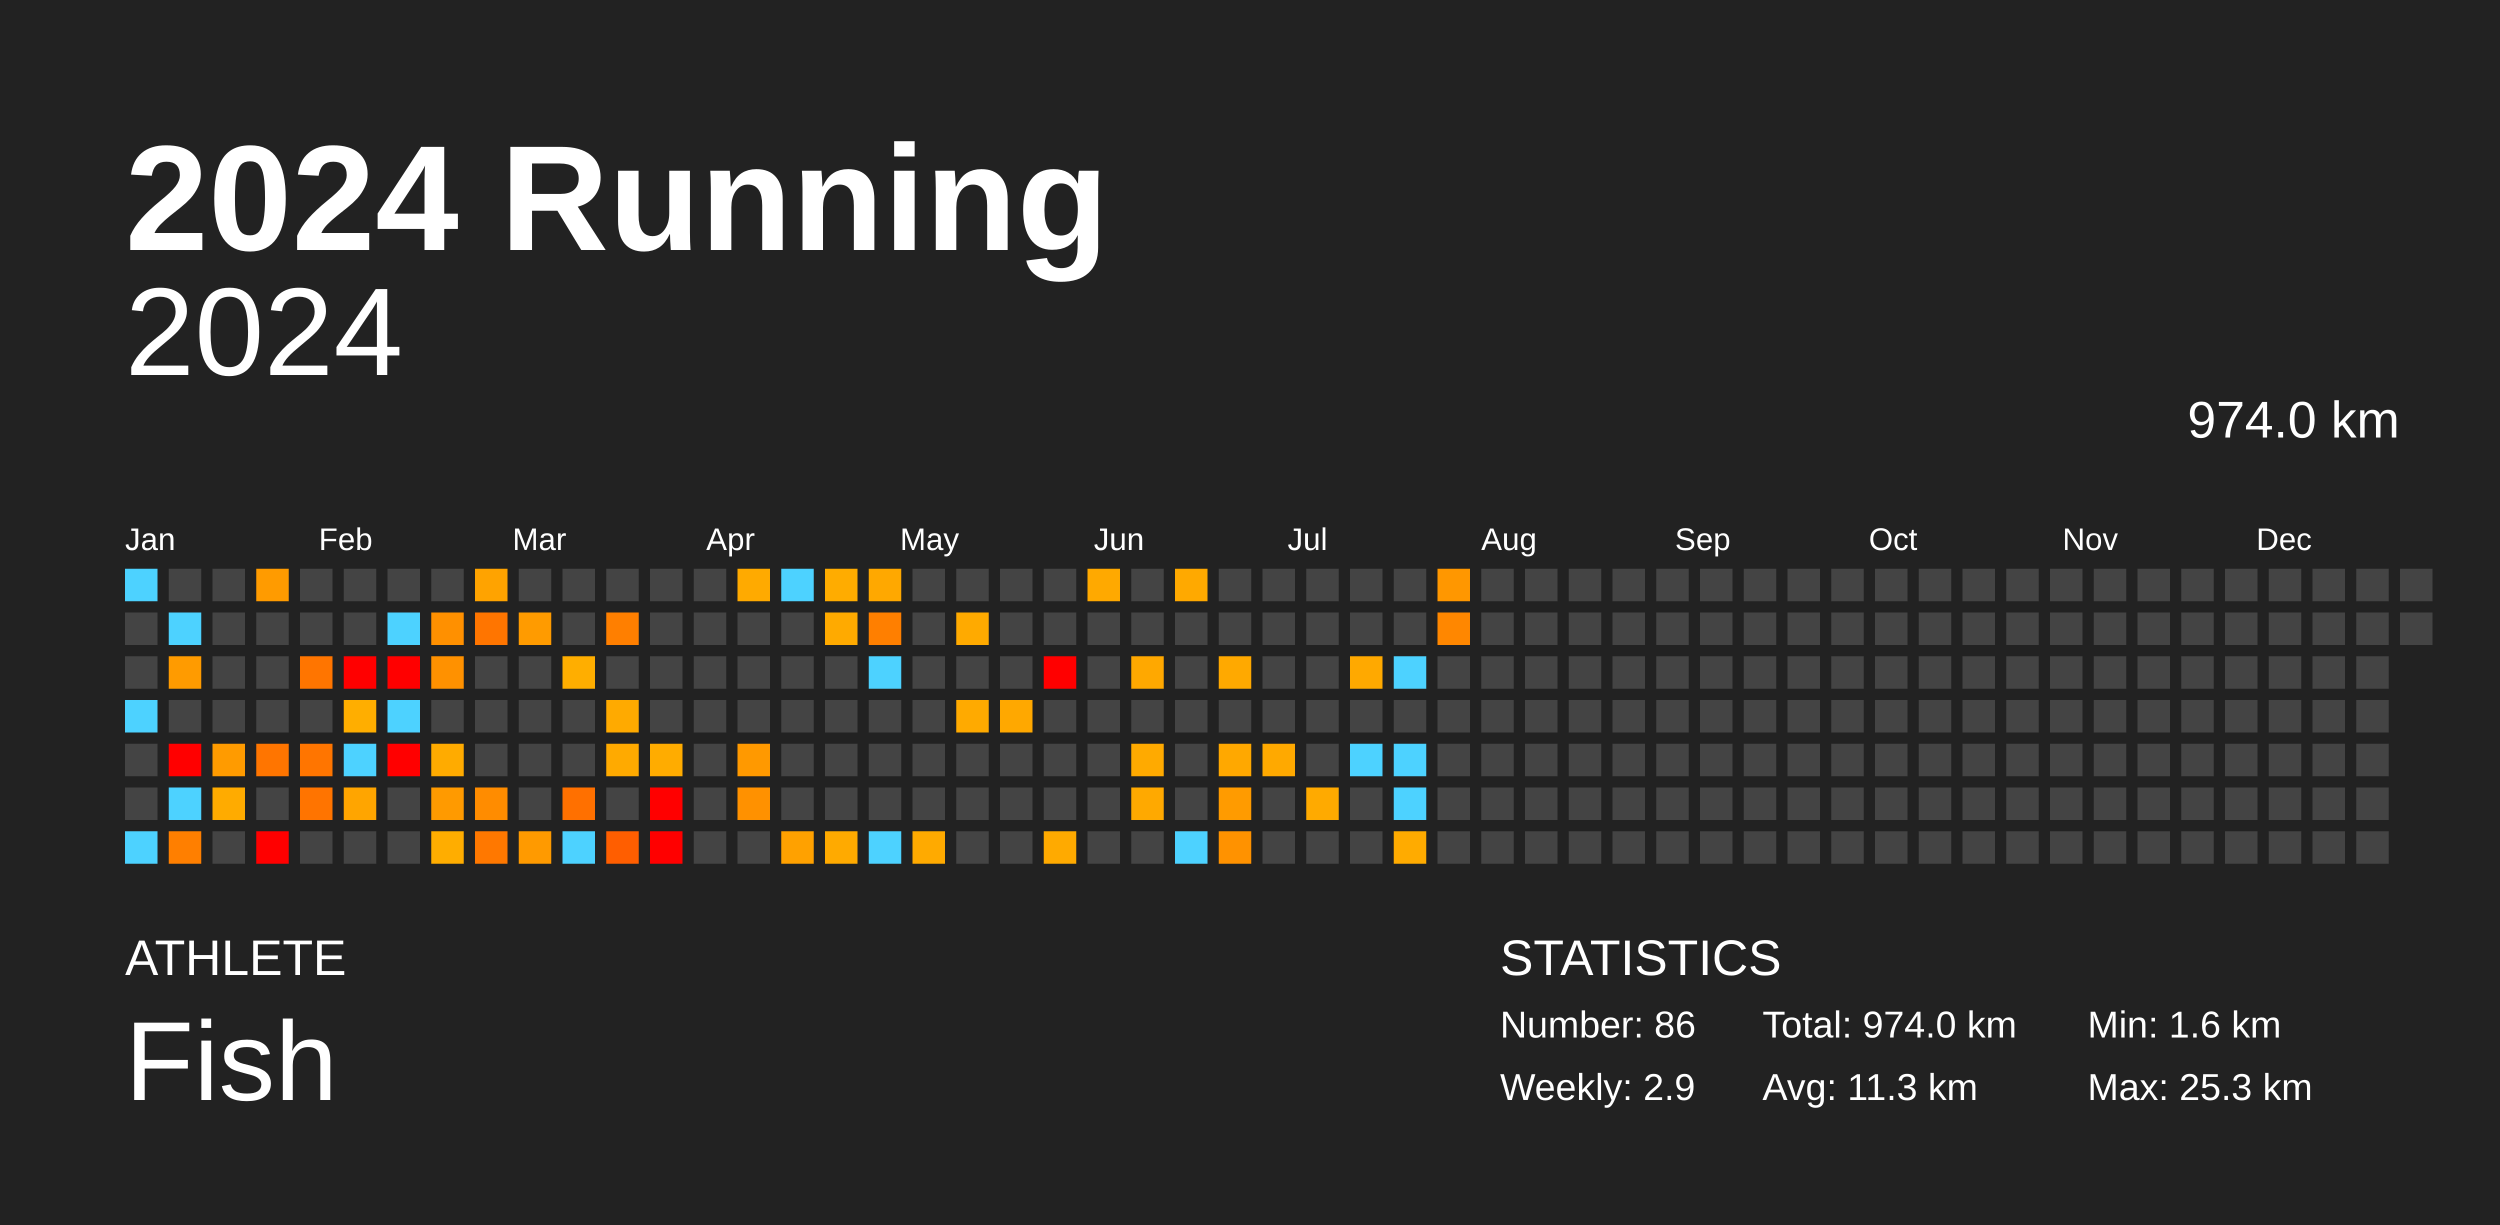
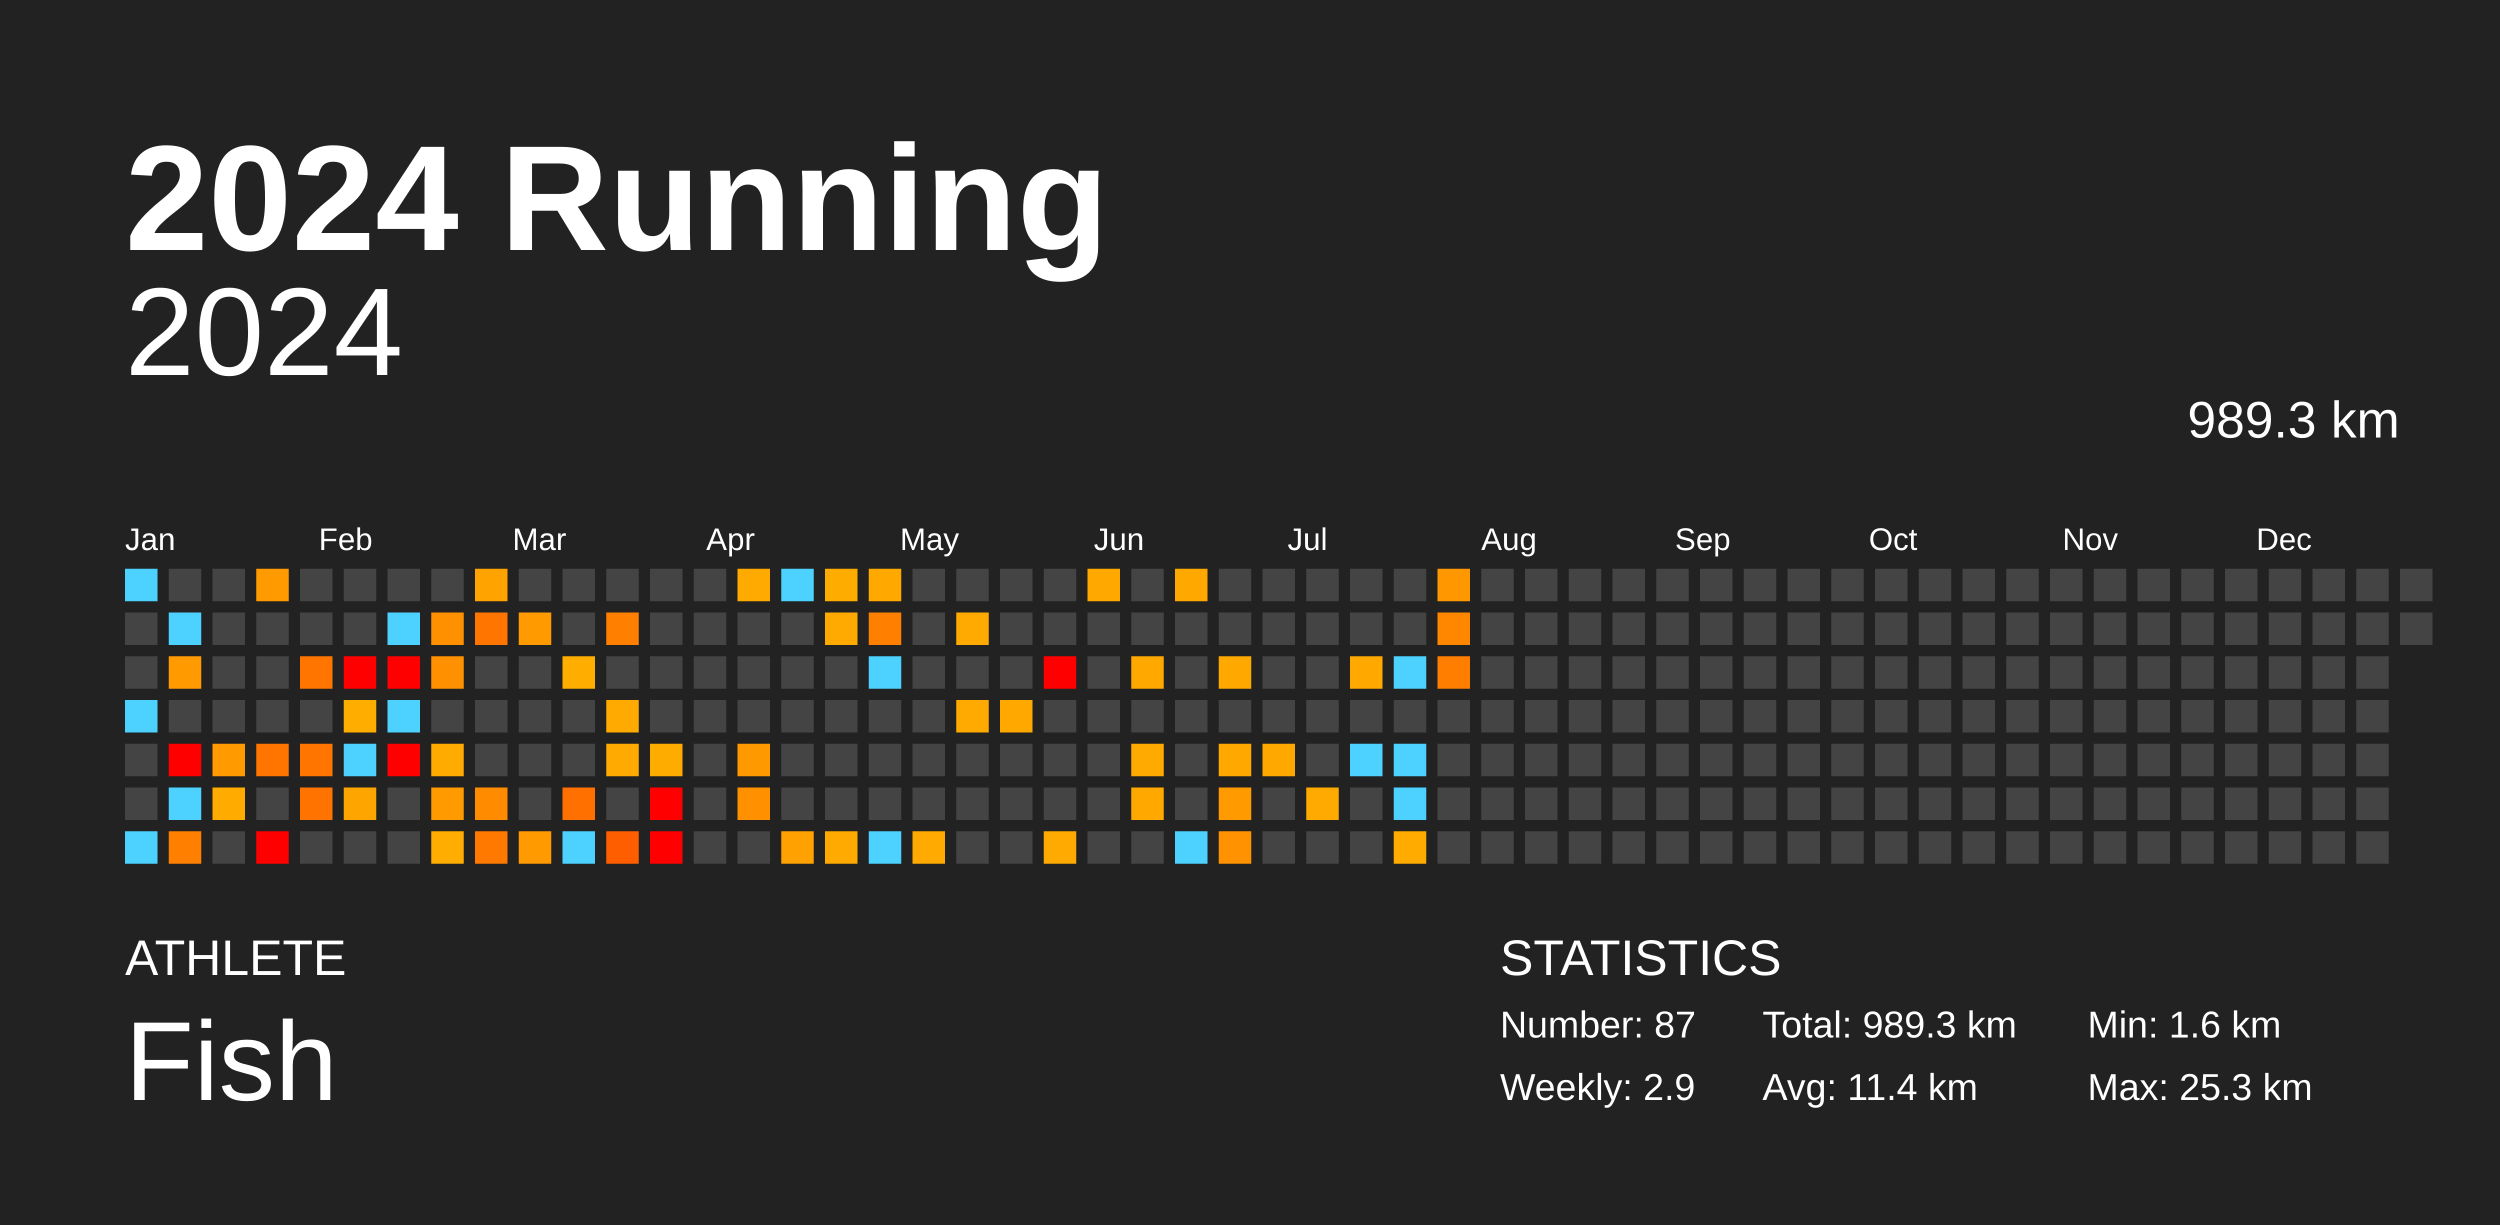
<svg xmlns="http://www.w3.org/2000/svg" baseProfile="full" height="98mm" version="1.1" viewBox="0,0,200,98" width="200mm">
  <defs />
  <rect fill="#222222" height="98" width="200" x="0" y="0" />
  <text fill="#FFFFFF" style="font-size:12px; font-family:Arial; font-weight:bold;" x="10" y="20">2024 Running</text>
  <text fill="#FFFFFF" style="font-size:4px; font-family:Arial" x="10" y="78">ATHLETE</text>
  <text fill="#FFFFFF" style="font-size:9px; font-family:Arial" x="10" y="88">Fish</text>
  <text fill="#FFFFFF" style="font-size:4px; font-family:Arial" x="120" y="78">STATISTICS</text>
-   <text fill="#FFFFFF" style="font-size:3px; font-family:Arial" x="120" y="83">Number: 86</text>
+   <text fill="#FFFFFF" style="font-size:3px; font-family:Arial" x="120" y="83">Number: 87</text>
  <text fill="#FFFFFF" style="font-size:3px; font-family:Arial" x="120" y="88">Weekly: 2.9</text>
-   <text fill="#FFFFFF" style="font-size:3px; font-family:Arial" x="141" y="83">Total: 974.0 km</text>
-   <text fill="#FFFFFF" style="font-size:3px; font-family:Arial" x="141" y="88">Avg: 11.3 km</text>
+   <text fill="#FFFFFF" style="font-size:3px; font-family:Arial" x="141" y="83">Total: 989.3 km</text>
+   <text fill="#FFFFFF" style="font-size:3px; font-family:Arial" x="141" y="88">Avg: 11.4 km</text>
  <text fill="#FFFFFF" style="font-size:3px; font-family:Arial" x="167" y="83">Min: 1.6 km</text>
  <text fill="#FFFFFF" style="font-size:3px; font-family:Arial" x="167" y="88">Max: 25.3 km</text>
  <text alignment-baseline="hanging" fill="#FFFFFF" style="font-size:10.0px; font-family:Arial;" x="10" y="30">2024</text>
-   <text alignment-baseline="hanging" fill="#FFFFFF" style="font-size:4.125px; font-family:Arial;" x="175" y="35">974.0 km</text>
+   <text alignment-baseline="hanging" fill="#FFFFFF" style="font-size:4.125px; font-family:Arial;" x="175" y="35">989.3 km</text>
  <text fill="#FFFFFF" style="font-size:2.5px; font-family:Arial" x="10.0" y="44">Jan</text>
  <text fill="#FFFFFF" style="font-size:2.5px; font-family:Arial" x="25.5" y="44">Feb</text>
  <text fill="#FFFFFF" style="font-size:2.5px; font-family:Arial" x="41.0" y="44">Mar</text>
  <text fill="#FFFFFF" style="font-size:2.5px; font-family:Arial" x="56.5" y="44">Apr</text>
  <text fill="#FFFFFF" style="font-size:2.5px; font-family:Arial" x="72.0" y="44">May</text>
  <text fill="#FFFFFF" style="font-size:2.5px; font-family:Arial" x="87.5" y="44">Jun</text>
  <text fill="#FFFFFF" style="font-size:2.5px; font-family:Arial" x="103.0" y="44">Jul</text>
  <text fill="#FFFFFF" style="font-size:2.5px; font-family:Arial" x="118.5" y="44">Aug</text>
  <text fill="#FFFFFF" style="font-size:2.5px; font-family:Arial" x="134.0" y="44">Sep</text>
  <text fill="#FFFFFF" style="font-size:2.5px; font-family:Arial" x="149.5" y="44">Oct</text>
  <text fill="#FFFFFF" style="font-size:2.5px; font-family:Arial" x="165.0" y="44">Nov</text>
  <text fill="#FFFFFF" style="font-size:2.5px; font-family:Arial" x="180.5" y="44">Dec</text>
  <rect fill="#4dd2ff" height="2.6" width="2.6" x="10.0" y="45.5" />
  <rect fill="#444444" height="2.6" width="2.6" x="10.0" y="49.0" />
  <rect fill="#444444" height="2.6" width="2.6" x="10.0" y="52.5" />
  <rect fill="#4dd2ff" height="2.6" width="2.6" x="10.0" y="56.0" />
  <rect fill="#444444" height="2.6" width="2.6" x="10.0" y="59.5" />
  <rect fill="#444444" height="2.6" width="2.6" x="10.0" y="63.0" />
  <rect fill="#4dd2ff" height="2.6" width="2.6" x="10.0" y="66.5" />
  <rect fill="#444444" height="2.6" width="2.6" x="13.5" y="45.5" />
  <rect fill="#4dd2ff" height="2.6" width="2.6" x="13.5" y="49.0" />
  <rect fill="#ff9b00" height="2.6" width="2.6" x="13.5" y="52.5" />
  <rect fill="#444444" height="2.6" width="2.6" x="13.5" y="56.0" />
  <rect fill="red" height="2.6" width="2.6" x="13.5" y="59.5" />
  <rect fill="#4dd2ff" height="2.6" width="2.6" x="13.5" y="63.0" />
  <rect fill="#ff7f00" height="2.6" width="2.6" x="13.5" y="66.5" />
  <rect fill="#444444" height="2.6" width="2.6" x="17.0" y="45.5" />
  <rect fill="#444444" height="2.6" width="2.6" x="17.0" y="49.0" />
  <rect fill="#444444" height="2.6" width="2.6" x="17.0" y="52.5" />
  <rect fill="#444444" height="2.6" width="2.6" x="17.0" y="56.0" />
  <rect fill="#ff9b00" height="2.6" width="2.6" x="17.0" y="59.5" />
  <rect fill="#ffab00" height="2.6" width="2.6" x="17.0" y="63.0" />
  <rect fill="#444444" height="2.6" width="2.6" x="17.0" y="66.5" />
  <rect fill="#ff9b00" height="2.6" width="2.6" x="20.5" y="45.5" />
  <rect fill="#444444" height="2.6" width="2.6" x="20.5" y="49.0" />
  <rect fill="#444444" height="2.6" width="2.6" x="20.5" y="52.5" />
  <rect fill="#444444" height="2.6" width="2.6" x="20.5" y="56.0" />
  <rect fill="#ff7500" height="2.6" width="2.6" x="20.5" y="59.5" />
  <rect fill="#444444" height="2.6" width="2.6" x="20.5" y="63.0" />
  <rect fill="red" height="2.6" width="2.6" x="20.5" y="66.5" />
  <rect fill="#444444" height="2.6" width="2.6" x="24.0" y="45.5" />
  <rect fill="#444444" height="2.6" width="2.6" x="24.0" y="49.0" />
  <rect fill="#ff7500" height="2.6" width="2.6" x="24.0" y="52.5" />
  <rect fill="#444444" height="2.6" width="2.6" x="24.0" y="56.0" />
  <rect fill="#ff7500" height="2.6" width="2.6" x="24.0" y="59.5" />
  <rect fill="#ff7400" height="2.6" width="2.6" x="24.0" y="63.0" />
  <rect fill="#444444" height="2.6" width="2.6" x="24.0" y="66.5" />
  <rect fill="#444444" height="2.6" width="2.6" x="27.5" y="45.5" />
  <rect fill="#444444" height="2.6" width="2.6" x="27.5" y="49.0" />
  <rect fill="red" height="2.6" width="2.6" x="27.5" y="52.5" />
  <rect fill="#ffae00" height="2.6" width="2.6" x="27.5" y="56.0" />
  <rect fill="#4dd2ff" height="2.6" width="2.6" x="27.5" y="59.5" />
  <rect fill="#ffa500" height="2.6" width="2.6" x="27.5" y="63.0" />
  <rect fill="#444444" height="2.6" width="2.6" x="27.5" y="66.5" />
  <rect fill="#444444" height="2.6" width="2.6" x="31.0" y="45.5" />
  <rect fill="#4dd2ff" height="2.6" width="2.6" x="31.0" y="49.0" />
  <rect fill="red" height="2.6" width="2.6" x="31.0" y="52.5" />
  <rect fill="#4dd2ff" height="2.6" width="2.6" x="31.0" y="56.0" />
  <rect fill="red" height="2.6" width="2.6" x="31.0" y="59.5" />
  <rect fill="#444444" height="2.6" width="2.6" x="31.0" y="63.0" />
  <rect fill="#444444" height="2.6" width="2.6" x="31.0" y="66.5" />
  <rect fill="#444444" height="2.6" width="2.6" x="34.5" y="45.5" />
  <rect fill="#ff9000" height="2.6" width="2.6" x="34.5" y="49.0" />
  <rect fill="#ff9100" height="2.6" width="2.6" x="34.5" y="52.5" />
  <rect fill="#444444" height="2.6" width="2.6" x="34.5" y="56.0" />
  <rect fill="#ffab00" height="2.6" width="2.6" x="34.5" y="59.5" />
  <rect fill="#ff9a00" height="2.6" width="2.6" x="34.5" y="63.0" />
  <rect fill="#ffad00" height="2.6" width="2.6" x="34.5" y="66.5" />
  <rect fill="#ffa300" height="2.6" width="2.6" x="38.0" y="45.5" />
  <rect fill="#ff7500" height="2.6" width="2.6" x="38.0" y="49.0" />
  <rect fill="#444444" height="2.6" width="2.6" x="38.0" y="52.5" />
  <rect fill="#444444" height="2.6" width="2.6" x="38.0" y="56.0" />
  <rect fill="#444444" height="2.6" width="2.6" x="38.0" y="59.5" />
  <rect fill="#ff8c00" height="2.6" width="2.6" x="38.0" y="63.0" />
  <rect fill="#ff7800" height="2.6" width="2.6" x="38.0" y="66.5" />
  <rect fill="#444444" height="2.6" width="2.6" x="41.5" y="45.5" />
  <rect fill="#ff9b00" height="2.6" width="2.6" x="41.5" y="49.0" />
  <rect fill="#444444" height="2.6" width="2.6" x="41.5" y="52.5" />
  <rect fill="#444444" height="2.6" width="2.6" x="41.5" y="56.0" />
  <rect fill="#444444" height="2.6" width="2.6" x="41.5" y="59.5" />
  <rect fill="#444444" height="2.6" width="2.6" x="41.5" y="63.0" />
  <rect fill="#ff9a00" height="2.6" width="2.6" x="41.5" y="66.5" />
  <rect fill="#444444" height="2.6" width="2.6" x="45.0" y="45.5" />
  <rect fill="#444444" height="2.6" width="2.6" x="45.0" y="49.0" />
  <rect fill="#ffae00" height="2.6" width="2.6" x="45.0" y="52.5" />
  <rect fill="#444444" height="2.6" width="2.6" x="45.0" y="56.0" />
  <rect fill="#444444" height="2.6" width="2.6" x="45.0" y="59.5" />
  <rect fill="#ff7000" height="2.6" width="2.6" x="45.0" y="63.0" />
  <rect fill="#4dd2ff" height="2.6" width="2.6" x="45.0" y="66.5" />
  <rect fill="#444444" height="2.6" width="2.6" x="48.5" y="45.5" />
  <rect fill="#ff7f00" height="2.6" width="2.6" x="48.5" y="49.0" />
  <rect fill="#444444" height="2.6" width="2.6" x="48.5" y="52.5" />
  <rect fill="#ffaa00" height="2.6" width="2.6" x="48.5" y="56.0" />
  <rect fill="#ffaa00" height="2.6" width="2.6" x="48.5" y="59.5" />
  <rect fill="#444444" height="2.6" width="2.6" x="48.5" y="63.0" />
  <rect fill="#ff5e00" height="2.6" width="2.6" x="48.5" y="66.5" />
  <rect fill="#444444" height="2.6" width="2.6" x="52.0" y="45.5" />
  <rect fill="#444444" height="2.6" width="2.6" x="52.0" y="49.0" />
  <rect fill="#444444" height="2.6" width="2.6" x="52.0" y="52.5" />
  <rect fill="#444444" height="2.6" width="2.6" x="52.0" y="56.0" />
  <rect fill="#ffac00" height="2.6" width="2.6" x="52.0" y="59.5" />
  <rect fill="red" height="2.6" width="2.6" x="52.0" y="63.0" />
  <rect fill="red" height="2.6" width="2.6" x="52.0" y="66.5" />
  <rect fill="#444444" height="2.6" width="2.6" x="55.5" y="45.5" />
  <rect fill="#444444" height="2.6" width="2.6" x="55.5" y="49.0" />
  <rect fill="#444444" height="2.6" width="2.6" x="55.5" y="52.5" />
  <rect fill="#444444" height="2.6" width="2.6" x="55.5" y="56.0" />
  <rect fill="#444444" height="2.6" width="2.6" x="55.5" y="59.5" />
  <rect fill="#444444" height="2.6" width="2.6" x="55.5" y="63.0" />
  <rect fill="#444444" height="2.6" width="2.6" x="55.5" y="66.5" />
  <rect fill="#ffaa00" height="2.6" width="2.6" x="59.0" y="45.5" />
  <rect fill="#444444" height="2.6" width="2.6" x="59.0" y="49.0" />
  <rect fill="#444444" height="2.6" width="2.6" x="59.0" y="52.5" />
  <rect fill="#444444" height="2.6" width="2.6" x="59.0" y="56.0" />
  <rect fill="#ff9900" height="2.6" width="2.6" x="59.0" y="59.5" />
  <rect fill="#ff9100" height="2.6" width="2.6" x="59.0" y="63.0" />
  <rect fill="#444444" height="2.6" width="2.6" x="59.0" y="66.5" />
  <rect fill="#4dd2ff" height="2.6" width="2.6" x="62.5" y="45.5" />
  <rect fill="#444444" height="2.6" width="2.6" x="62.5" y="49.0" />
  <rect fill="#444444" height="2.6" width="2.6" x="62.5" y="52.5" />
  <rect fill="#444444" height="2.6" width="2.6" x="62.5" y="56.0" />
  <rect fill="#444444" height="2.6" width="2.6" x="62.5" y="59.5" />
  <rect fill="#444444" height="2.6" width="2.6" x="62.5" y="63.0" />
  <rect fill="#ffa100" height="2.6" width="2.6" x="62.5" y="66.5" />
  <rect fill="#ffac00" height="2.6" width="2.6" x="66.0" y="45.5" />
  <rect fill="#ffaa00" height="2.6" width="2.6" x="66.0" y="49.0" />
  <rect fill="#444444" height="2.6" width="2.6" x="66.0" y="52.5" />
  <rect fill="#444444" height="2.6" width="2.6" x="66.0" y="56.0" />
  <rect fill="#444444" height="2.6" width="2.6" x="66.0" y="59.5" />
  <rect fill="#444444" height="2.6" width="2.6" x="66.0" y="63.0" />
  <rect fill="#ffaa00" height="2.6" width="2.6" x="66.0" y="66.5" />
  <rect fill="#ffa800" height="2.6" width="2.6" x="69.5" y="45.5" />
  <rect fill="#ff7f00" height="2.6" width="2.6" x="69.5" y="49.0" />
  <rect fill="#4dd2ff" height="2.6" width="2.6" x="69.5" y="52.5" />
  <rect fill="#444444" height="2.6" width="2.6" x="69.5" y="56.0" />
  <rect fill="#444444" height="2.6" width="2.6" x="69.5" y="59.5" />
  <rect fill="#444444" height="2.6" width="2.6" x="69.5" y="63.0" />
  <rect fill="#4dd2ff" height="2.6" width="2.6" x="69.5" y="66.5" />
  <rect fill="#444444" height="2.6" width="2.6" x="73.0" y="45.5" />
  <rect fill="#444444" height="2.6" width="2.6" x="73.0" y="49.0" />
  <rect fill="#444444" height="2.6" width="2.6" x="73.0" y="52.5" />
  <rect fill="#444444" height="2.6" width="2.6" x="73.0" y="56.0" />
  <rect fill="#444444" height="2.6" width="2.6" x="73.0" y="59.5" />
  <rect fill="#444444" height="2.6" width="2.6" x="73.0" y="63.0" />
  <rect fill="#ffaa00" height="2.6" width="2.6" x="73.0" y="66.5" />
  <rect fill="#444444" height="2.6" width="2.6" x="76.5" y="45.5" />
  <rect fill="#ffaa00" height="2.6" width="2.6" x="76.5" y="49.0" />
  <rect fill="#444444" height="2.6" width="2.6" x="76.5" y="52.5" />
  <rect fill="#ffaa00" height="2.6" width="2.6" x="76.5" y="56.0" />
  <rect fill="#444444" height="2.6" width="2.6" x="76.5" y="59.5" />
  <rect fill="#444444" height="2.6" width="2.6" x="76.5" y="63.0" />
  <rect fill="#444444" height="2.6" width="2.6" x="76.5" y="66.5" />
  <rect fill="#444444" height="2.6" width="2.6" x="80.0" y="45.5" />
  <rect fill="#444444" height="2.6" width="2.6" x="80.0" y="49.0" />
  <rect fill="#444444" height="2.6" width="2.6" x="80.0" y="52.5" />
  <rect fill="#ffa800" height="2.6" width="2.6" x="80.0" y="56.0" />
  <rect fill="#444444" height="2.6" width="2.6" x="80.0" y="59.5" />
  <rect fill="#444444" height="2.6" width="2.6" x="80.0" y="63.0" />
  <rect fill="#444444" height="2.6" width="2.6" x="80.0" y="66.5" />
  <rect fill="#444444" height="2.6" width="2.6" x="83.5" y="45.5" />
  <rect fill="#444444" height="2.6" width="2.6" x="83.5" y="49.0" />
  <rect fill="red" height="2.6" width="2.6" x="83.5" y="52.5" />
  <rect fill="#444444" height="2.6" width="2.6" x="83.5" y="56.0" />
  <rect fill="#444444" height="2.6" width="2.6" x="83.5" y="59.5" />
  <rect fill="#444444" height="2.6" width="2.6" x="83.5" y="63.0" />
  <rect fill="#ffaa00" height="2.6" width="2.6" x="83.5" y="66.5" />
  <rect fill="#ffa900" height="2.6" width="2.6" x="87.0" y="45.5" />
  <rect fill="#444444" height="2.6" width="2.6" x="87.0" y="49.0" />
  <rect fill="#444444" height="2.6" width="2.6" x="87.0" y="52.5" />
  <rect fill="#444444" height="2.6" width="2.6" x="87.0" y="56.0" />
  <rect fill="#444444" height="2.6" width="2.6" x="87.0" y="59.5" />
  <rect fill="#444444" height="2.6" width="2.6" x="87.0" y="63.0" />
  <rect fill="#444444" height="2.6" width="2.6" x="87.0" y="66.5" />
  <rect fill="#444444" height="2.6" width="2.6" x="90.5" y="45.5" />
  <rect fill="#444444" height="2.6" width="2.6" x="90.5" y="49.0" />
  <rect fill="#ffa800" height="2.6" width="2.6" x="90.5" y="52.5" />
  <rect fill="#444444" height="2.6" width="2.6" x="90.5" y="56.0" />
  <rect fill="#ffaa00" height="2.6" width="2.6" x="90.5" y="59.5" />
  <rect fill="#ffa900" height="2.6" width="2.6" x="90.5" y="63.0" />
  <rect fill="#444444" height="2.6" width="2.6" x="90.5" y="66.5" />
  <rect fill="#ffa900" height="2.6" width="2.6" x="94.0" y="45.5" />
  <rect fill="#444444" height="2.6" width="2.6" x="94.0" y="49.0" />
  <rect fill="#444444" height="2.6" width="2.6" x="94.0" y="52.5" />
  <rect fill="#444444" height="2.6" width="2.6" x="94.0" y="56.0" />
  <rect fill="#444444" height="2.6" width="2.6" x="94.0" y="59.5" />
  <rect fill="#444444" height="2.6" width="2.6" x="94.0" y="63.0" />
  <rect fill="#4dd2ff" height="2.6" width="2.6" x="94.0" y="66.5" />
  <rect fill="#444444" height="2.6" width="2.6" x="97.5" y="45.5" />
  <rect fill="#444444" height="2.6" width="2.6" x="97.5" y="49.0" />
  <rect fill="#ffa900" height="2.6" width="2.6" x="97.5" y="52.5" />
  <rect fill="#444444" height="2.6" width="2.6" x="97.5" y="56.0" />
  <rect fill="#ffa800" height="2.6" width="2.6" x="97.5" y="59.5" />
  <rect fill="#ff9b00" height="2.6" width="2.6" x="97.5" y="63.0" />
  <rect fill="#ff9200" height="2.6" width="2.6" x="97.5" y="66.5" />
  <rect fill="#444444" height="2.6" width="2.6" x="101.0" y="45.5" />
  <rect fill="#444444" height="2.6" width="2.6" x="101.0" y="49.0" />
  <rect fill="#444444" height="2.6" width="2.6" x="101.0" y="52.5" />
  <rect fill="#444444" height="2.6" width="2.6" x="101.0" y="56.0" />
  <rect fill="#ffa900" height="2.6" width="2.6" x="101.0" y="59.5" />
  <rect fill="#444444" height="2.6" width="2.6" x="101.0" y="63.0" />
  <rect fill="#444444" height="2.6" width="2.6" x="101.0" y="66.5" />
  <rect fill="#444444" height="2.6" width="2.6" x="104.5" y="45.5" />
  <rect fill="#444444" height="2.6" width="2.6" x="104.5" y="49.0" />
  <rect fill="#444444" height="2.6" width="2.6" x="104.5" y="52.5" />
  <rect fill="#444444" height="2.6" width="2.6" x="104.5" y="56.0" />
  <rect fill="#444444" height="2.6" width="2.6" x="104.5" y="59.5" />
  <rect fill="#ffaa00" height="2.6" width="2.6" x="104.5" y="63.0" />
  <rect fill="#444444" height="2.6" width="2.6" x="104.5" y="66.5" />
  <rect fill="#444444" height="2.6" width="2.6" x="108.0" y="45.5" />
  <rect fill="#444444" height="2.6" width="2.6" x="108.0" y="49.0" />
  <rect fill="#ffa900" height="2.6" width="2.6" x="108.0" y="52.5" />
  <rect fill="#444444" height="2.6" width="2.6" x="108.0" y="56.0" />
  <rect fill="#4dd2ff" height="2.6" width="2.6" x="108.0" y="59.5" />
  <rect fill="#444444" height="2.6" width="2.6" x="108.0" y="63.0" />
  <rect fill="#444444" height="2.6" width="2.6" x="108.0" y="66.5" />
  <rect fill="#444444" height="2.6" width="2.6" x="111.5" y="45.5" />
  <rect fill="#444444" height="2.6" width="2.6" x="111.5" y="49.0" />
  <rect fill="#4dd2ff" height="2.6" width="2.6" x="111.5" y="52.5" />
  <rect fill="#444444" height="2.6" width="2.6" x="111.5" y="56.0" />
  <rect fill="#4dd2ff" height="2.6" width="2.6" x="111.5" y="59.5" />
  <rect fill="#4dd2ff" height="2.6" width="2.6" x="111.5" y="63.0" />
  <rect fill="#ffab00" height="2.6" width="2.6" x="111.5" y="66.5" />
  <rect fill="#ff9700" height="2.6" width="2.6" x="115.0" y="45.5" />
  <rect fill="#ff8700" height="2.6" width="2.6" x="115.0" y="49.0" />
-   <rect fill="#444444" height="2.6" width="2.6" x="115.0" y="52.5" />
+   <rect fill="#ff7e00" height="2.6" width="2.6" x="115.0" y="52.5" />
  <rect fill="#444444" height="2.6" width="2.6" x="115.0" y="56.0" />
  <rect fill="#444444" height="2.6" width="2.6" x="115.0" y="59.5" />
  <rect fill="#444444" height="2.6" width="2.6" x="115.0" y="63.0" />
  <rect fill="#444444" height="2.6" width="2.6" x="115.0" y="66.5" />
  <rect fill="#444444" height="2.6" width="2.6" x="118.5" y="45.5" />
  <rect fill="#444444" height="2.6" width="2.6" x="118.5" y="49.0" />
  <rect fill="#444444" height="2.6" width="2.6" x="118.5" y="52.5" />
  <rect fill="#444444" height="2.6" width="2.6" x="118.5" y="56.0" />
  <rect fill="#444444" height="2.6" width="2.6" x="118.5" y="59.5" />
  <rect fill="#444444" height="2.6" width="2.6" x="118.5" y="63.0" />
  <rect fill="#444444" height="2.6" width="2.6" x="118.5" y="66.5" />
  <rect fill="#444444" height="2.6" width="2.6" x="122.0" y="45.5" />
  <rect fill="#444444" height="2.6" width="2.6" x="122.0" y="49.0" />
  <rect fill="#444444" height="2.6" width="2.6" x="122.0" y="52.5" />
  <rect fill="#444444" height="2.6" width="2.6" x="122.0" y="56.0" />
  <rect fill="#444444" height="2.6" width="2.6" x="122.0" y="59.5" />
  <rect fill="#444444" height="2.6" width="2.6" x="122.0" y="63.0" />
  <rect fill="#444444" height="2.6" width="2.6" x="122.0" y="66.5" />
  <rect fill="#444444" height="2.6" width="2.6" x="125.5" y="45.5" />
  <rect fill="#444444" height="2.6" width="2.6" x="125.5" y="49.0" />
  <rect fill="#444444" height="2.6" width="2.6" x="125.5" y="52.5" />
  <rect fill="#444444" height="2.6" width="2.6" x="125.5" y="56.0" />
  <rect fill="#444444" height="2.6" width="2.6" x="125.5" y="59.5" />
  <rect fill="#444444" height="2.6" width="2.6" x="125.5" y="63.0" />
  <rect fill="#444444" height="2.6" width="2.6" x="125.5" y="66.5" />
  <rect fill="#444444" height="2.6" width="2.6" x="129.0" y="45.5" />
  <rect fill="#444444" height="2.6" width="2.6" x="129.0" y="49.0" />
  <rect fill="#444444" height="2.6" width="2.6" x="129.0" y="52.5" />
  <rect fill="#444444" height="2.6" width="2.6" x="129.0" y="56.0" />
  <rect fill="#444444" height="2.6" width="2.6" x="129.0" y="59.5" />
  <rect fill="#444444" height="2.6" width="2.6" x="129.0" y="63.0" />
  <rect fill="#444444" height="2.6" width="2.6" x="129.0" y="66.5" />
  <rect fill="#444444" height="2.6" width="2.6" x="132.5" y="45.5" />
  <rect fill="#444444" height="2.6" width="2.6" x="132.5" y="49.0" />
  <rect fill="#444444" height="2.6" width="2.6" x="132.5" y="52.5" />
  <rect fill="#444444" height="2.6" width="2.6" x="132.5" y="56.0" />
  <rect fill="#444444" height="2.6" width="2.6" x="132.5" y="59.5" />
  <rect fill="#444444" height="2.6" width="2.6" x="132.5" y="63.0" />
  <rect fill="#444444" height="2.6" width="2.6" x="132.5" y="66.5" />
  <rect fill="#444444" height="2.6" width="2.6" x="136.0" y="45.5" />
  <rect fill="#444444" height="2.6" width="2.6" x="136.0" y="49.0" />
  <rect fill="#444444" height="2.6" width="2.6" x="136.0" y="52.5" />
  <rect fill="#444444" height="2.6" width="2.6" x="136.0" y="56.0" />
  <rect fill="#444444" height="2.6" width="2.6" x="136.0" y="59.5" />
  <rect fill="#444444" height="2.6" width="2.6" x="136.0" y="63.0" />
  <rect fill="#444444" height="2.6" width="2.6" x="136.0" y="66.5" />
  <rect fill="#444444" height="2.6" width="2.6" x="139.5" y="45.5" />
  <rect fill="#444444" height="2.6" width="2.6" x="139.5" y="49.0" />
  <rect fill="#444444" height="2.6" width="2.6" x="139.5" y="52.5" />
  <rect fill="#444444" height="2.6" width="2.6" x="139.5" y="56.0" />
  <rect fill="#444444" height="2.6" width="2.6" x="139.5" y="59.5" />
  <rect fill="#444444" height="2.6" width="2.6" x="139.5" y="63.0" />
  <rect fill="#444444" height="2.6" width="2.6" x="139.5" y="66.5" />
  <rect fill="#444444" height="2.6" width="2.6" x="143.0" y="45.5" />
  <rect fill="#444444" height="2.6" width="2.6" x="143.0" y="49.0" />
  <rect fill="#444444" height="2.6" width="2.6" x="143.0" y="52.5" />
  <rect fill="#444444" height="2.6" width="2.6" x="143.0" y="56.0" />
  <rect fill="#444444" height="2.6" width="2.6" x="143.0" y="59.5" />
  <rect fill="#444444" height="2.6" width="2.6" x="143.0" y="63.0" />
  <rect fill="#444444" height="2.6" width="2.6" x="143.0" y="66.5" />
  <rect fill="#444444" height="2.6" width="2.6" x="146.5" y="45.5" />
  <rect fill="#444444" height="2.6" width="2.6" x="146.5" y="49.0" />
  <rect fill="#444444" height="2.6" width="2.6" x="146.5" y="52.5" />
  <rect fill="#444444" height="2.6" width="2.6" x="146.5" y="56.0" />
  <rect fill="#444444" height="2.6" width="2.6" x="146.5" y="59.5" />
  <rect fill="#444444" height="2.6" width="2.6" x="146.5" y="63.0" />
  <rect fill="#444444" height="2.6" width="2.6" x="146.5" y="66.5" />
  <rect fill="#444444" height="2.6" width="2.6" x="150.0" y="45.5" />
  <rect fill="#444444" height="2.6" width="2.6" x="150.0" y="49.0" />
  <rect fill="#444444" height="2.6" width="2.6" x="150.0" y="52.5" />
  <rect fill="#444444" height="2.6" width="2.6" x="150.0" y="56.0" />
  <rect fill="#444444" height="2.6" width="2.6" x="150.0" y="59.5" />
  <rect fill="#444444" height="2.6" width="2.6" x="150.0" y="63.0" />
  <rect fill="#444444" height="2.6" width="2.6" x="150.0" y="66.5" />
  <rect fill="#444444" height="2.6" width="2.6" x="153.5" y="45.5" />
  <rect fill="#444444" height="2.6" width="2.6" x="153.5" y="49.0" />
  <rect fill="#444444" height="2.6" width="2.6" x="153.5" y="52.5" />
  <rect fill="#444444" height="2.6" width="2.6" x="153.5" y="56.0" />
  <rect fill="#444444" height="2.6" width="2.6" x="153.5" y="59.5" />
  <rect fill="#444444" height="2.6" width="2.6" x="153.5" y="63.0" />
  <rect fill="#444444" height="2.6" width="2.6" x="153.5" y="66.5" />
  <rect fill="#444444" height="2.6" width="2.6" x="157.0" y="45.5" />
  <rect fill="#444444" height="2.6" width="2.6" x="157.0" y="49.0" />
  <rect fill="#444444" height="2.6" width="2.6" x="157.0" y="52.5" />
  <rect fill="#444444" height="2.6" width="2.6" x="157.0" y="56.0" />
  <rect fill="#444444" height="2.6" width="2.6" x="157.0" y="59.5" />
  <rect fill="#444444" height="2.6" width="2.6" x="157.0" y="63.0" />
  <rect fill="#444444" height="2.6" width="2.6" x="157.0" y="66.5" />
  <rect fill="#444444" height="2.6" width="2.6" x="160.5" y="45.5" />
  <rect fill="#444444" height="2.6" width="2.6" x="160.5" y="49.0" />
  <rect fill="#444444" height="2.6" width="2.6" x="160.5" y="52.5" />
  <rect fill="#444444" height="2.6" width="2.6" x="160.5" y="56.0" />
  <rect fill="#444444" height="2.6" width="2.6" x="160.5" y="59.5" />
  <rect fill="#444444" height="2.6" width="2.6" x="160.5" y="63.0" />
  <rect fill="#444444" height="2.6" width="2.6" x="160.5" y="66.5" />
  <rect fill="#444444" height="2.6" width="2.6" x="164.0" y="45.5" />
  <rect fill="#444444" height="2.6" width="2.6" x="164.0" y="49.0" />
  <rect fill="#444444" height="2.6" width="2.6" x="164.0" y="52.5" />
  <rect fill="#444444" height="2.6" width="2.6" x="164.0" y="56.0" />
  <rect fill="#444444" height="2.6" width="2.6" x="164.0" y="59.5" />
  <rect fill="#444444" height="2.6" width="2.6" x="164.0" y="63.0" />
  <rect fill="#444444" height="2.6" width="2.6" x="164.0" y="66.5" />
  <rect fill="#444444" height="2.6" width="2.6" x="167.5" y="45.5" />
  <rect fill="#444444" height="2.6" width="2.6" x="167.5" y="49.0" />
  <rect fill="#444444" height="2.6" width="2.6" x="167.5" y="52.5" />
  <rect fill="#444444" height="2.6" width="2.6" x="167.5" y="56.0" />
  <rect fill="#444444" height="2.6" width="2.6" x="167.5" y="59.5" />
  <rect fill="#444444" height="2.6" width="2.6" x="167.5" y="63.0" />
  <rect fill="#444444" height="2.6" width="2.6" x="167.5" y="66.5" />
  <rect fill="#444444" height="2.6" width="2.6" x="171.0" y="45.5" />
  <rect fill="#444444" height="2.6" width="2.6" x="171.0" y="49.0" />
  <rect fill="#444444" height="2.6" width="2.6" x="171.0" y="52.5" />
  <rect fill="#444444" height="2.6" width="2.6" x="171.0" y="56.0" />
  <rect fill="#444444" height="2.6" width="2.6" x="171.0" y="59.5" />
  <rect fill="#444444" height="2.6" width="2.6" x="171.0" y="63.0" />
  <rect fill="#444444" height="2.6" width="2.6" x="171.0" y="66.5" />
  <rect fill="#444444" height="2.6" width="2.6" x="174.5" y="45.5" />
  <rect fill="#444444" height="2.6" width="2.6" x="174.5" y="49.0" />
  <rect fill="#444444" height="2.6" width="2.6" x="174.5" y="52.5" />
  <rect fill="#444444" height="2.6" width="2.6" x="174.5" y="56.0" />
  <rect fill="#444444" height="2.6" width="2.6" x="174.5" y="59.5" />
  <rect fill="#444444" height="2.6" width="2.6" x="174.5" y="63.0" />
  <rect fill="#444444" height="2.6" width="2.6" x="174.5" y="66.5" />
  <rect fill="#444444" height="2.6" width="2.6" x="178.0" y="45.5" />
  <rect fill="#444444" height="2.6" width="2.6" x="178.0" y="49.0" />
  <rect fill="#444444" height="2.6" width="2.6" x="178.0" y="52.5" />
  <rect fill="#444444" height="2.6" width="2.6" x="178.0" y="56.0" />
  <rect fill="#444444" height="2.6" width="2.6" x="178.0" y="59.5" />
  <rect fill="#444444" height="2.6" width="2.6" x="178.0" y="63.0" />
  <rect fill="#444444" height="2.6" width="2.6" x="178.0" y="66.5" />
  <rect fill="#444444" height="2.6" width="2.6" x="181.5" y="45.5" />
  <rect fill="#444444" height="2.6" width="2.6" x="181.5" y="49.0" />
  <rect fill="#444444" height="2.6" width="2.6" x="181.5" y="52.5" />
  <rect fill="#444444" height="2.6" width="2.6" x="181.5" y="56.0" />
  <rect fill="#444444" height="2.6" width="2.6" x="181.5" y="59.5" />
  <rect fill="#444444" height="2.6" width="2.6" x="181.5" y="63.0" />
  <rect fill="#444444" height="2.6" width="2.6" x="181.5" y="66.5" />
  <rect fill="#444444" height="2.6" width="2.6" x="185.0" y="45.5" />
  <rect fill="#444444" height="2.6" width="2.6" x="185.0" y="49.0" />
  <rect fill="#444444" height="2.6" width="2.6" x="185.0" y="52.5" />
  <rect fill="#444444" height="2.6" width="2.6" x="185.0" y="56.0" />
  <rect fill="#444444" height="2.6" width="2.6" x="185.0" y="59.5" />
  <rect fill="#444444" height="2.6" width="2.6" x="185.0" y="63.0" />
  <rect fill="#444444" height="2.6" width="2.6" x="185.0" y="66.5" />
  <rect fill="#444444" height="2.6" width="2.6" x="188.5" y="45.5" />
  <rect fill="#444444" height="2.6" width="2.6" x="188.5" y="49.0" />
  <rect fill="#444444" height="2.6" width="2.6" x="188.5" y="52.5" />
  <rect fill="#444444" height="2.6" width="2.6" x="188.5" y="56.0" />
  <rect fill="#444444" height="2.6" width="2.6" x="188.5" y="59.5" />
  <rect fill="#444444" height="2.6" width="2.6" x="188.5" y="63.0" />
  <rect fill="#444444" height="2.6" width="2.6" x="188.5" y="66.5" />
  <rect fill="#444444" height="2.6" width="2.6" x="192.0" y="45.5" />
  <rect fill="#444444" height="2.6" width="2.6" x="192.0" y="49.0" />
</svg>
